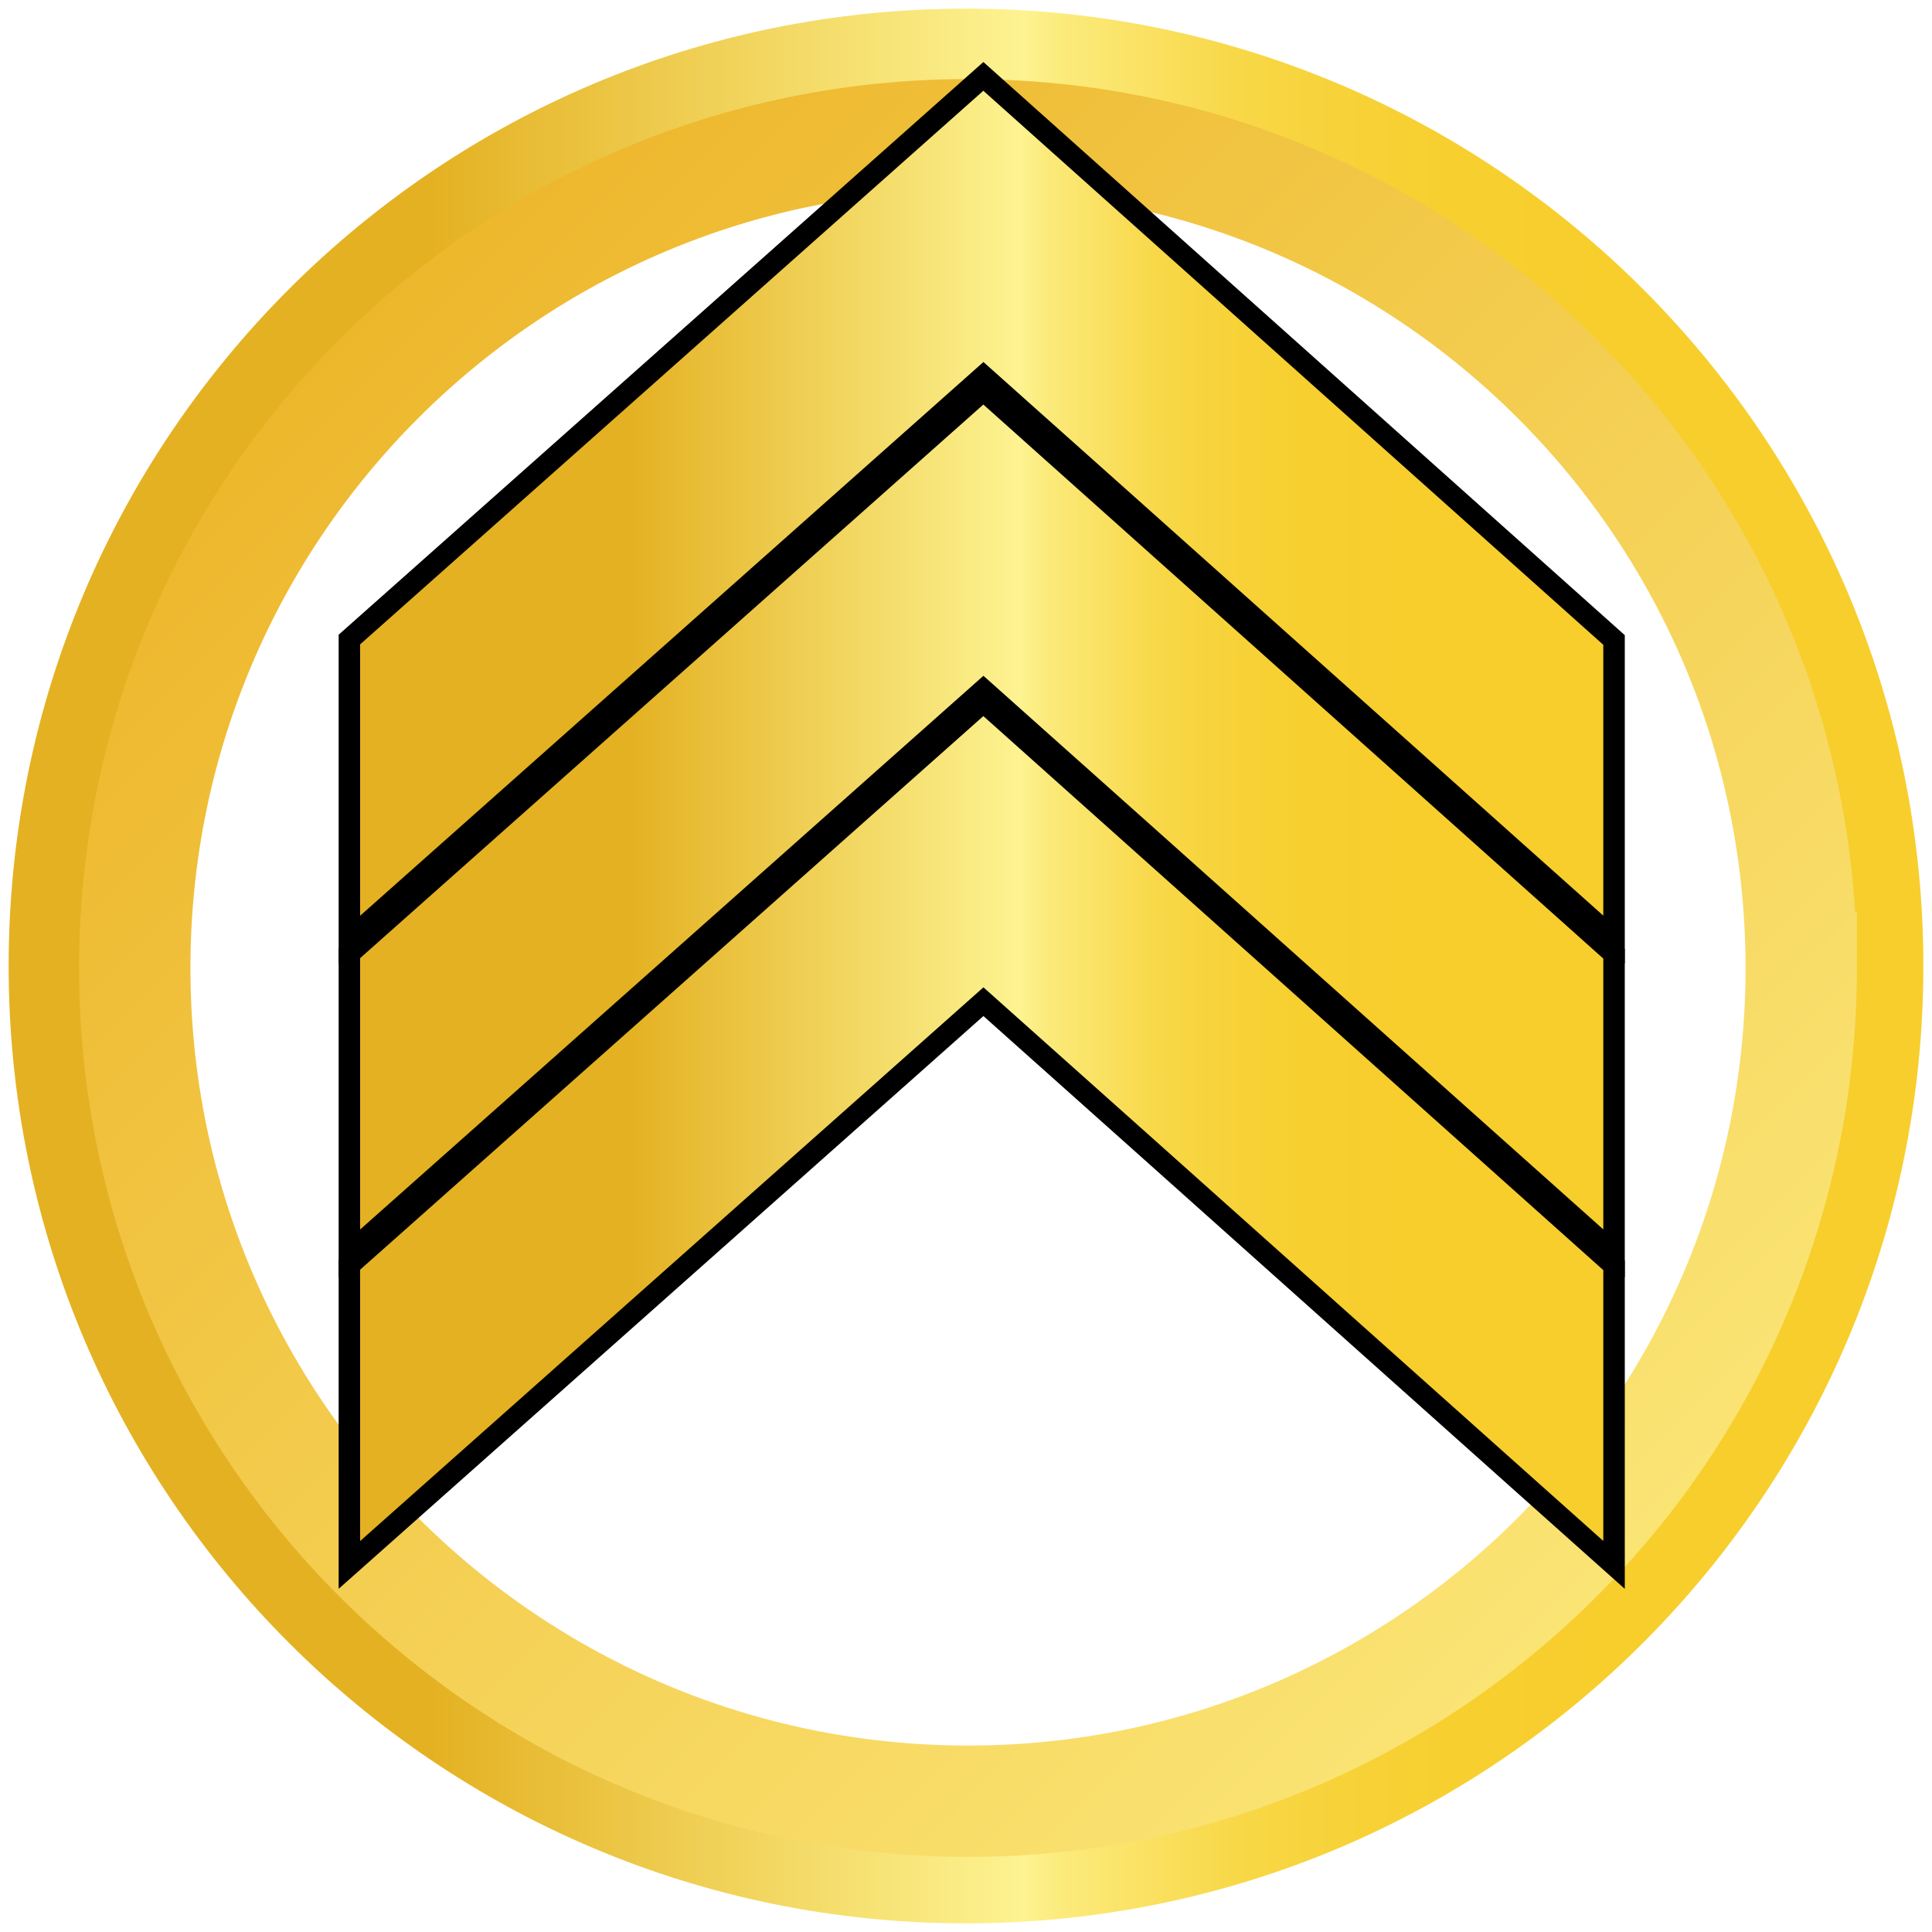
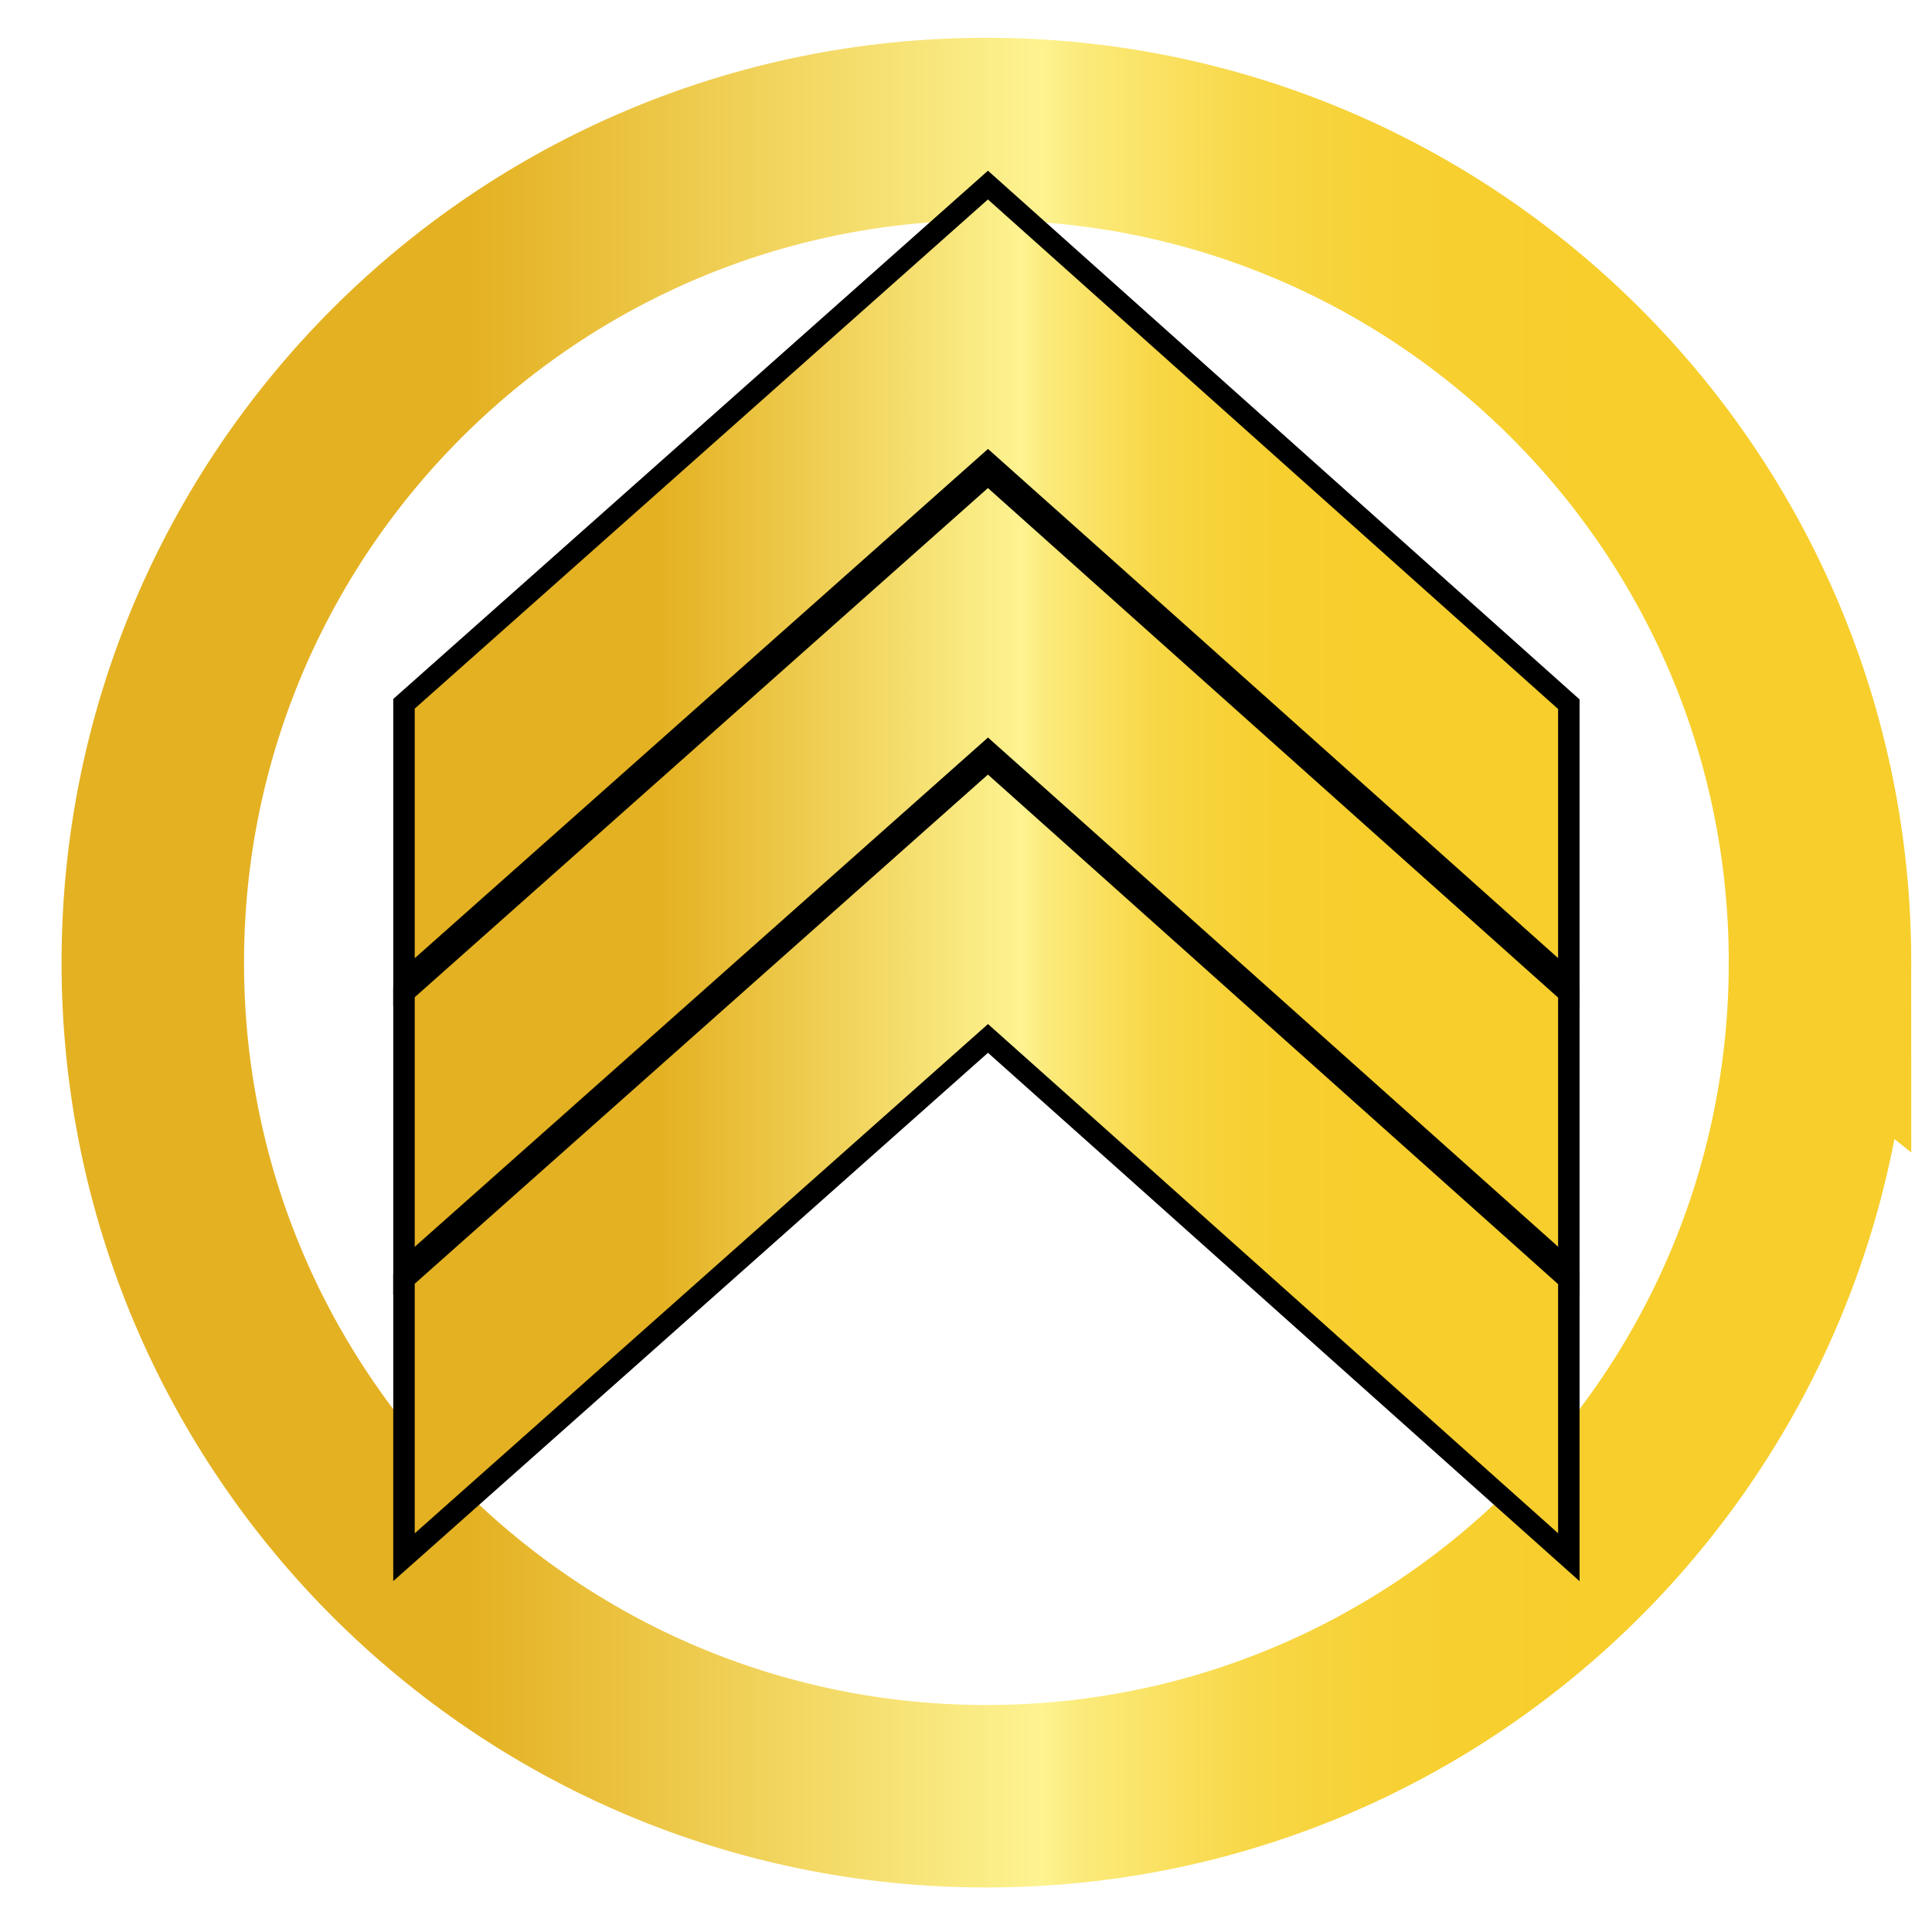
<svg xmlns="http://www.w3.org/2000/svg" xmlns:xlink="http://www.w3.org/1999/xlink" id="Layer_1" version="1.1" viewBox="0 0 1440 1440">
  <defs>
    <style>
      .st0 {
        fill: url(#linear-gradient2);
      }

      .st1 {
+         fill: url(#linear-gradient1);
+       }
+ 
+       .st2 {
        fill: url(#linear-gradient3);
      }

-       .st2 {
-         fill: url(#linear-gradient4);
-       }
- 
      .st3 {
+         fill: none;
        stroke: url(#linear-gradient);
-         stroke-width: 76px;
-       }
- 
-       .st3, .st4 {
-         fill: none;
-       }
- 
-       .st4 {
-         stroke: url(#linear-gradient1);
-         stroke-miterlimit: 3.68;
-         stroke-width: 83px;
+         stroke-width: 136px;
      }
    </style>
-     <linearGradient id="linear-gradient" x1="6.44" y1="720" x2="1433.56" y2="720" gradientUnits="userSpaceOnUse">
+     <linearGradient id="linear-gradient" x1="45.88" y1="717.48" x2="1424.53" y2="717.48" gradientUnits="userSpaceOnUse">
      <stop offset=".06" stop-color="#e4b122" />
      <stop offset=".22" stop-color="#e4b122" />
      <stop offset=".53" stop-color="#fdf391" />
      <stop offset=".55" stop-color="#fbeb7c" />
      <stop offset=".6" stop-color="#fae05f" />
      <stop offset=".64" stop-color="#f8d848" />
      <stop offset=".7" stop-color="#f7d238" />
      <stop offset=".75" stop-color="#f7cf2f" />
      <stop offset=".83" stop-color="#f7ce2c" />
    </linearGradient>
-     <linearGradient id="linear-gradient1" x1="106.72" y1="1214.34" x2="1529.98" y2="-208.92" gradientTransform="translate(-30.83 1183.63) scale(.92 -.92)" gradientUnits="userSpaceOnUse">
-       <stop offset="0" stop-color="#000" />
-       <stop offset=".01" stop-color="#ebaf1f" />
-       <stop offset="1" stop-color="#fded83" />
-     </linearGradient>
-     <linearGradient id="linear-gradient2" x1="260.4" y1="844.71" x2="1203" y2="844.71" xlink:href="#linear-gradient" />
-     <linearGradient id="linear-gradient3" x1="260.4" y1="612.51" x2="1203" y2="612.51" xlink:href="#linear-gradient" />
-     <linearGradient id="linear-gradient4" x1="260.4" y1="378.64" x2="1203" y2="378.64" xlink:href="#linear-gradient" />
+     <linearGradient id="linear-gradient1" x1="301.1" y1="863.63" x2="1169.31" y2="863.63" xlink:href="#linear-gradient" />
+     <linearGradient id="linear-gradient2" x1="301.1" y1="650.06" x2="1169.31" y2="650.06" xlink:href="#linear-gradient" />
+     <linearGradient id="linear-gradient3" x1="301.1" y1="434.97" x2="1169.31" y2="434.97" xlink:href="#linear-gradient" />
  </defs>
-   <g>
-     <path class="st3" d="M1395.56,720c0,373.1-302.46,675.56-675.56,675.56S44.44,1093.1,44.44,720,346.9,44.44,720,44.44s675.56,302.46,675.56,675.56Z" />
-     <path class="st4" d="M1342.53,721.48c0,342.99-278.05,621.04-621.04,621.04S100.44,1064.47,100.44,721.48,378.49,100.44,721.48,100.44s621.04,278.05,621.04,621.04Z" />
-   </g>
+   <path class="st3" d="M1356.53,717.48c0,343.15-278.18,621.33-621.33,621.33S113.88,1060.63,113.88,717.48,392.06,96.16,735.21,96.16s621.33,278.18,621.33,621.33Z" />
  <g>
    <g>
-       <path class="st0" d="M260.4,942.76l472.53-419.75,470.06,420.07v223.31l-74.96-66.92c-53.45-47.72-106.88-95.47-160.3-143.21l-.19-.17c-76.75-68.59-156.06-139.47-234.57-209.48-94.36,83.87-189.88,168.71-282.31,250.81l-190.26,169v-223.66Z" />
-       <path d="M732.92,533.73l462.08,412.94v201.86l-61.63-55.02c-53.45-47.72-106.88-95.47-160.3-143.21-78.67-70.31-159.76-142.78-240.08-214.4-96.61,85.87-194.37,172.7-289.17,256.91l-175.41,155.81v-202.26l464.51-412.62M732.95,512.3l-10.66,9.47-464.51,412.62-5.37,4.77v245.06l26.63-23.65,175.41-155.81c86.44-76.78,184-163.43,278.53-247.45,76.97,68.64,154.42,137.86,229.44,204.9,52.53,46.95,106.85,95.49,160.31,143.22l61.63,55.02,26.66,23.8v-244.75l-5.34-4.77-462.08-412.94-10.63-9.5h0Z" />
+       <path class="st1" d="M301.1,953.22l435.24-386.62,432.97,386.92v207.1l-70.01-62.5c-49.16-43.89-98.3-87.8-147.43-131.72-70.3-62.83-142.95-127.75-215.49-192.44-87.12,77.44-175.18,155.66-260.63,231.55l-174.64,155.13v-207.42Z" />
+       <path d="M736.33,577.32l424.98,379.79v185.66l-56.68-50.61c-49.16-43.89-98.3-87.8-147.43-131.71-72.36-64.67-146.94-131.32-220.81-197.18-88.85,78.98-178.77,158.84-265.95,236.28l-161.33,143.3v-186.02l427.22-379.5M736.36,555.89l-10.66,9.47-427.22,379.5-5.37,4.77v228.83l26.63-23.65,161.33-143.3c79.28-70.42,168.72-149.86,255.31-226.82,70.5,62.87,141.44,126.27,210.16,187.69l1.35,1.21c47.87,42.78,97.38,87.02,146.09,130.51l56.68,50.61,26.66,23.8v-228.55l-5.34-4.77-424.98-379.79-10.63-9.5h0Z" />
    </g>
    <g>
-       <path class="st1" d="M260.4,710.55l472.53-419.75,470.06,420.07v223.31l-74.96-66.92c-53.45-47.72-106.88-95.47-160.3-143.21l-.16-.15c-76.75-68.6-156.07-139.48-234.6-209.5-97.55,86.7-196.43,174.53-283.85,252.18l-188.72,167.64v-223.66Z" />
-       <path d="M732.92,301.52l462.08,412.94v201.86l-61.63-55.02c-53.45-47.72-106.88-95.47-160.3-143.21-78.67-70.31-159.76-142.78-240.08-214.4-96.61,85.87-194.37,172.7-289.17,256.91l-175.41,155.81v-202.26l464.51-412.62M732.95,280.09l-10.66,9.47-464.51,412.62-5.37,4.77v245.06l26.63-23.65,175.41-155.81c90.88-80.72,184.73-164.08,278.53-247.45,76.9,68.58,154.39,137.83,229.44,204.9l.5.45c52.37,46.8,106.52,95.19,159.8,142.77l61.63,55.02,26.66,23.8v-244.75l-5.34-4.77-462.08-412.94-10.63-9.5h0Z" />
+       <path class="st0" d="M301.1,739.66l435.24-386.62,432.97,386.92v207.1l-70.01-62.5c-49.16-43.89-98.3-87.8-147.43-131.72-70.2-62.74-142.72-127.55-215.49-192.44-87.12,77.44-175.18,155.66-260.63,231.55l-174.64,155.13v-207.42Z" />
+       <path d="M736.33,363.76l424.98,379.79v185.66l-56.68-50.61c-49.16-43.89-98.3-87.8-147.43-131.71-72.36-64.67-146.94-131.32-220.81-197.18-88.85,78.98-178.77,158.84-265.95,236.28l-161.33,143.3v-186.02l427.22-379.5M736.36,342.33l-10.66,9.47-427.22,379.5-5.37,4.77v228.83l26.63-23.65,161.33-143.3c79.28-70.42,168.72-149.86,255.31-226.82,70.43,62.81,141.41,126.25,210.16,187.69l.42.38c48.18,43.06,97.99,87.58,147.02,131.34l56.68,50.61,26.66,23.8v-228.55l-5.34-4.77-424.98-379.79-10.63-9.5h0Z" />
    </g>
    <g>
-       <path class="st2" d="M260.4,476.68L732.93,56.94l470.06,420.07v223.31l-74.96-66.92c-53.45-47.72-106.88-95.47-160.3-143.21-76.72-68.56-155.99-139.41-234.76-209.65-95.8,85.15-191.37,170.04-283.85,252.18l-188.72,167.64v-223.66Z" />
-       <path d="M732.92,67.65l462.08,412.94v201.86l-61.63-55.02c-53.45-47.72-106.88-95.47-160.3-143.21-78.67-70.31-159.76-142.78-240.08-214.4-96.61,85.87-194.37,172.7-289.17,256.91l-175.41,155.81v-202.26L732.92,67.65M732.95,46.22l-10.66,9.47-464.51,412.62-5.37,4.77v245.06l26.63-23.65,175.41-155.81c86.44-76.78,184-163.43,278.53-247.45,76.9,68.58,154.39,137.83,229.44,204.9,52.45,46.87,106.68,95.34,160.31,143.22l61.63,55.02,26.66,23.8v-244.75l-5.34-4.77L743.58,55.72l-10.63-9.5h0Z" />
+       <path class="st2" d="M301.1,524.57l435.24-386.62,432.97,386.92v207.1l-70.01-62.5c-49.16-43.89-98.3-87.8-147.43-131.72-70.42-62.93-143.18-127.96-215.49-192.44-87.12,77.44-175.18,155.65-260.63,231.55l-174.64,155.13v-207.42Z" />
+       <path d="M736.33,148.66l424.98,379.79v185.66l-56.68-50.61c-49.16-43.89-98.3-87.8-147.43-131.71-72.36-64.67-146.94-131.32-220.81-197.18-88.85,78.98-178.77,158.84-265.95,236.28l-161.33,143.3v-186.02l427.22-379.5M736.36,127.23l-10.66,9.47-427.22,379.5-5.37,4.77v228.83l26.63-23.65,161.33-143.3c79.28-70.42,168.72-149.86,255.31-226.82,70.55,62.92,141.47,126.3,210.16,187.69l.42.38c48.18,43.06,97.99,87.58,147.02,131.34l56.68,50.61,26.66,23.8v-228.55l-5.34-4.77-424.98-379.79-10.63-9.5h0Z" />
    </g>
  </g>
</svg>
